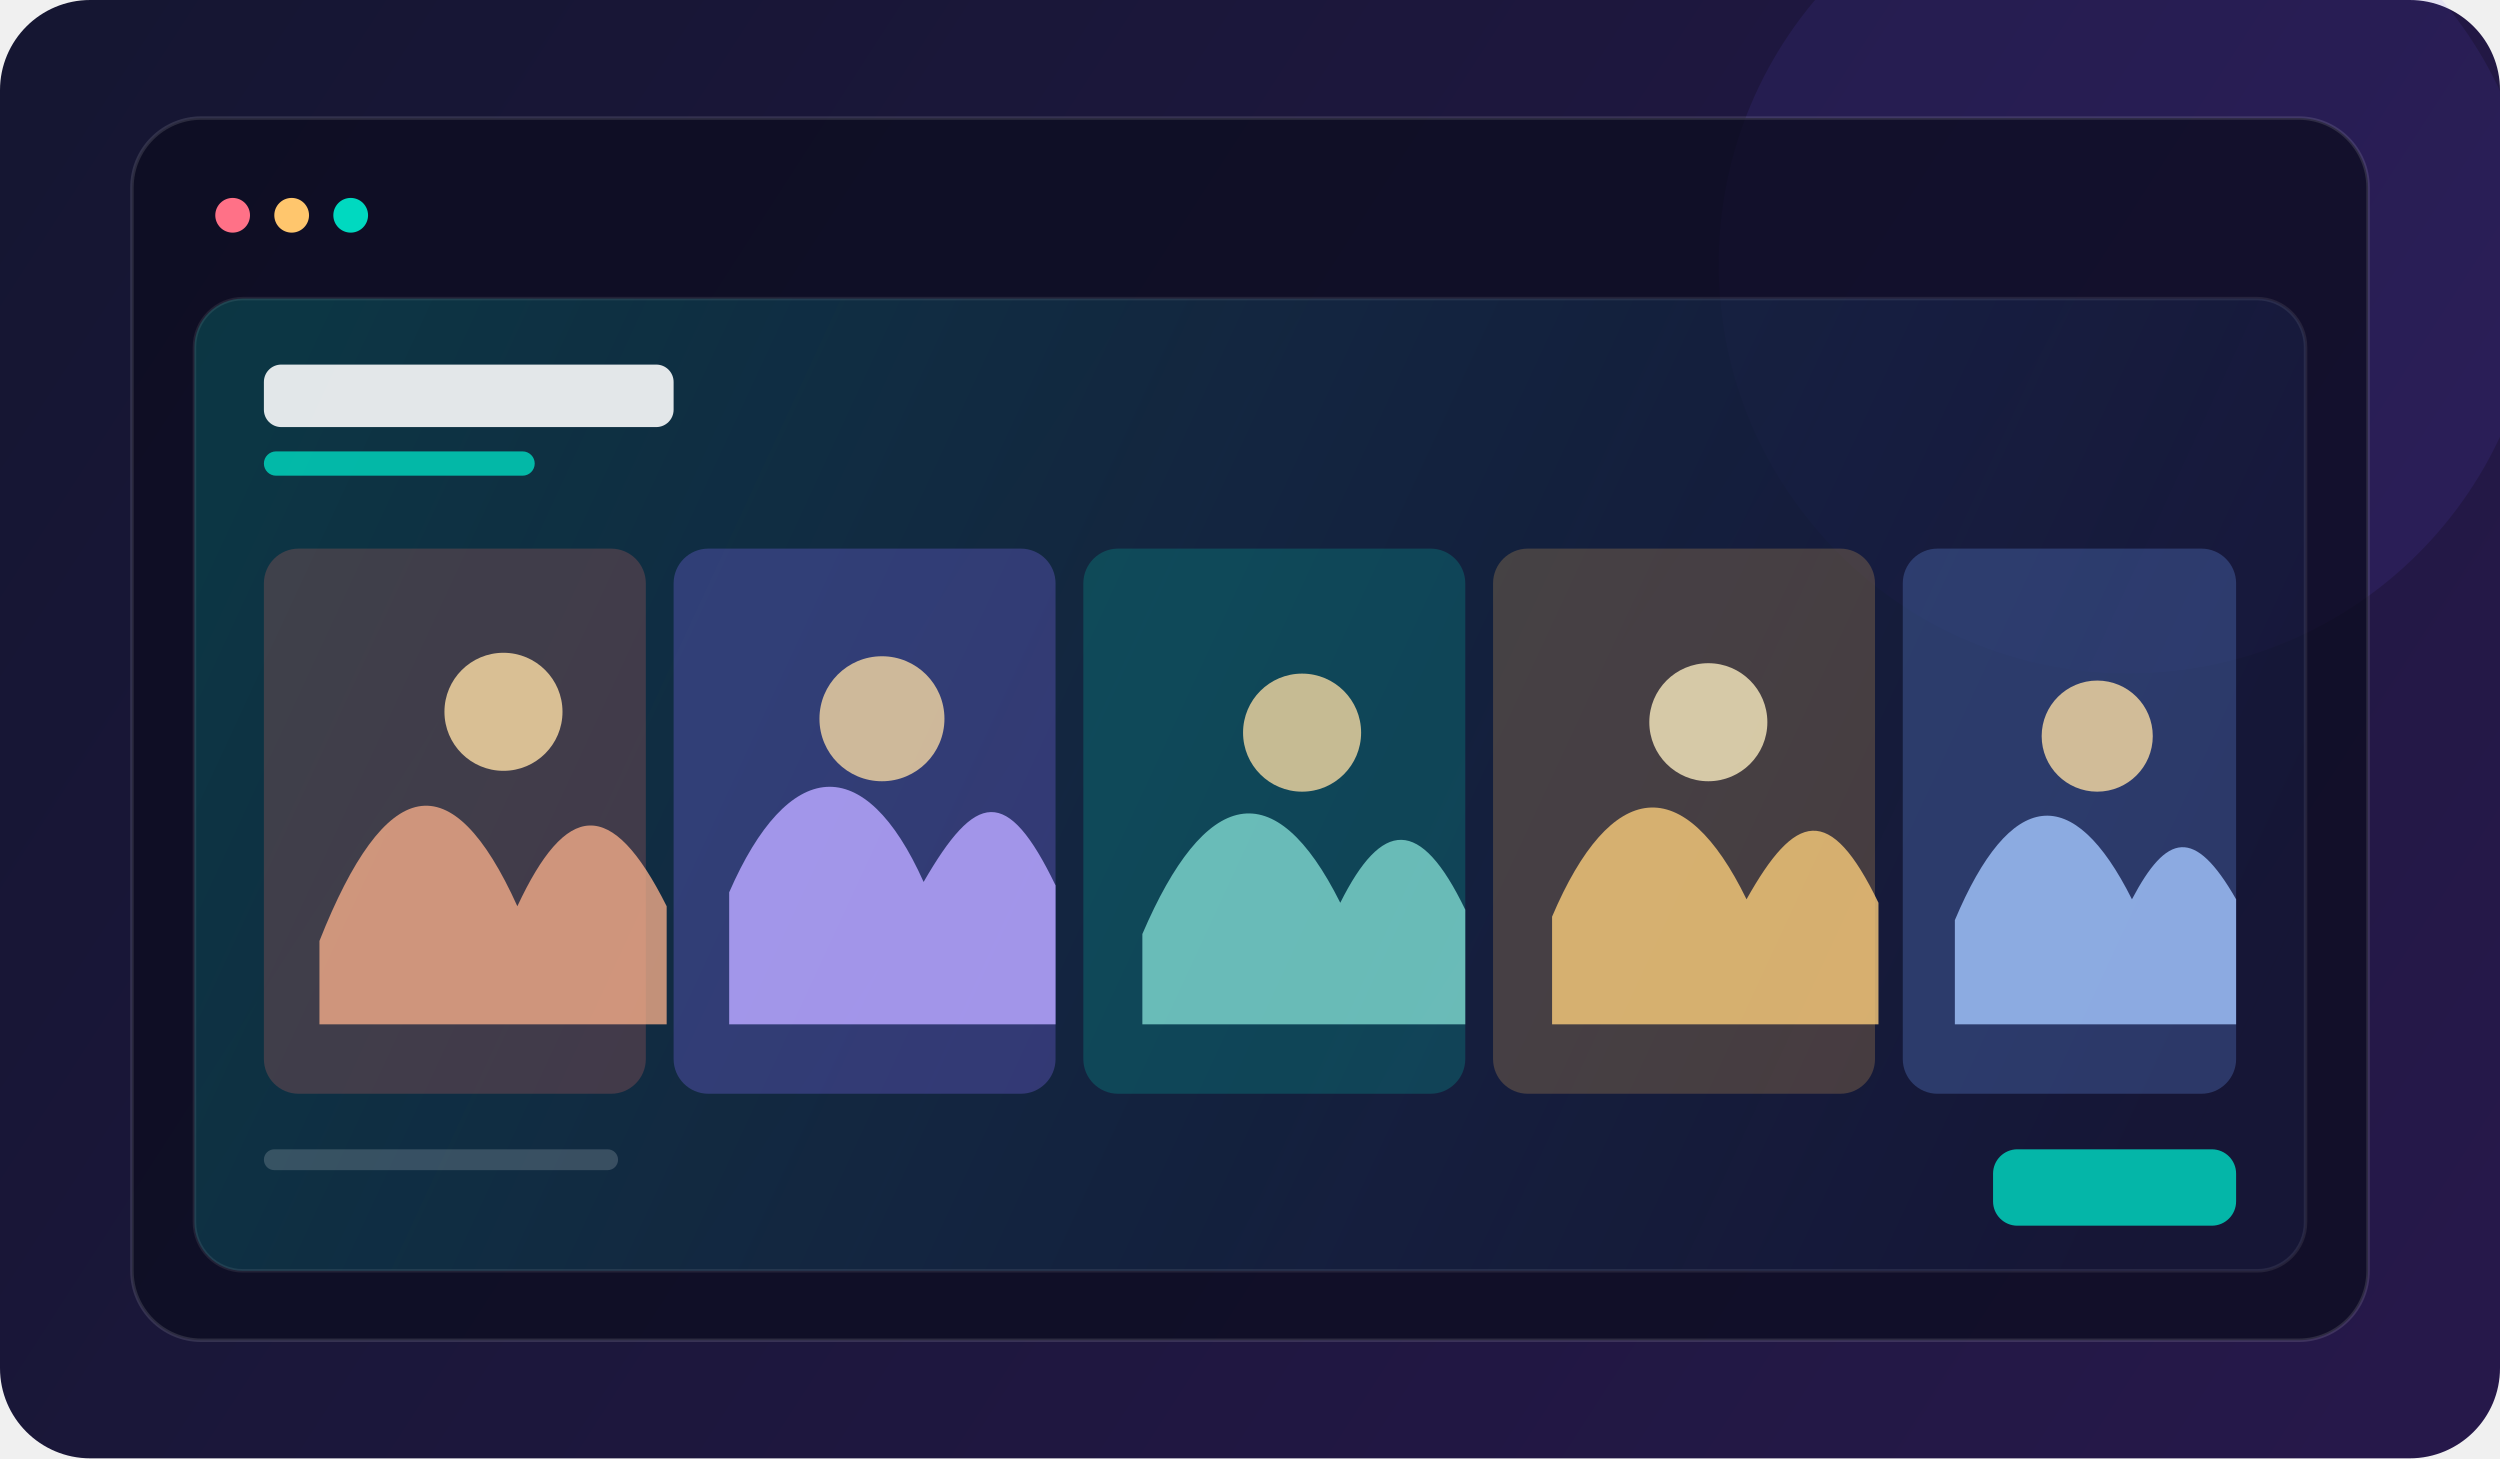
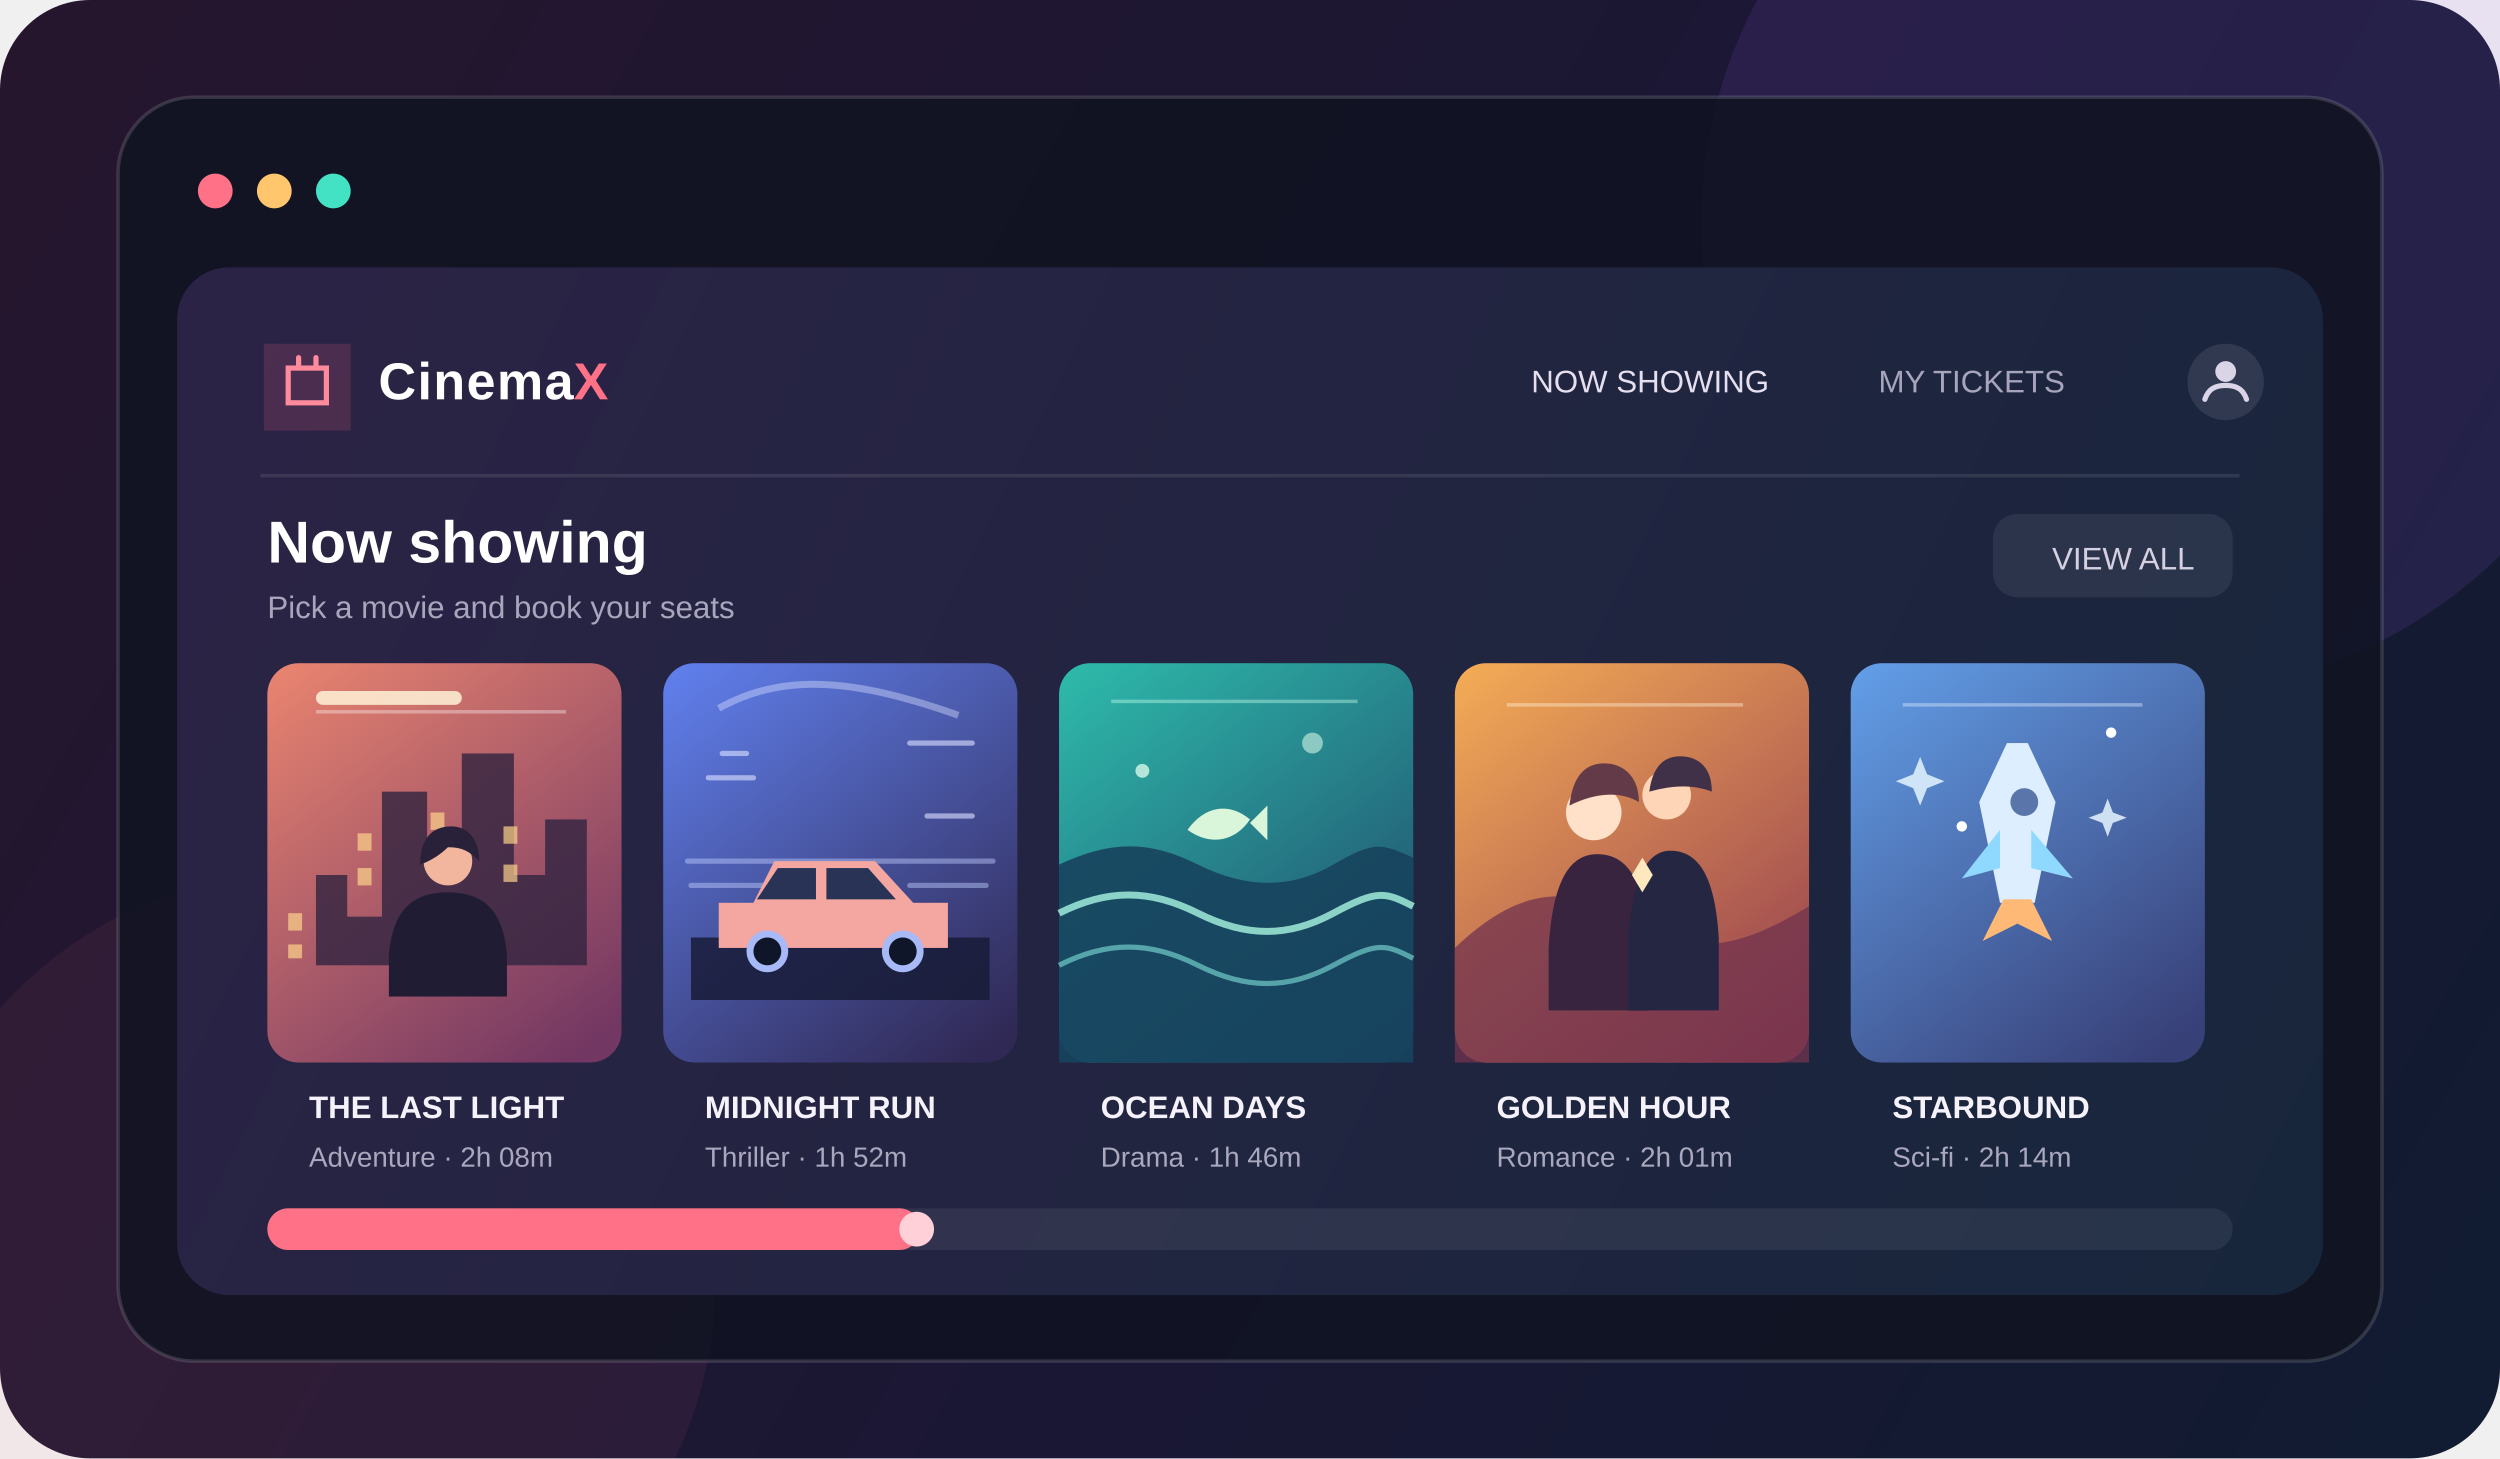
<svg xmlns="http://www.w3.org/2000/svg" width="720" height="420" viewBox="0 0 720 420" fill="none">
  <defs>
-     <linearGradient id="bg" x1="30" y1="0" x2="680" y2="420" gradientUnits="userSpaceOnUse">
-       <stop stop-color="#151632" />
-       <stop offset="1" stop-color="#26184A" />
+     <linearGradient id="background" x1="22" y1="18" x2="697" y2="415" gradientUnits="userSpaceOnUse">
+       <stop stop-color="#25162E" />
+       <stop offset=".55" stop-color="#1A1734" />
+       <stop offset="1" stop-color="#111B31" />
    </linearGradient>
-     <linearGradient id="screen" x1="82" y1="91" x2="628" y2="344" gradientUnits="userSpaceOnUse">
-       <stop stop-color="#00D9C0" stop-opacity=".2" />
-       <stop offset="1" stop-color="#4F7FFF" stop-opacity=".06" />
+     <linearGradient id="screen" x1="69" y1="84" x2="653" y2="372" gradientUnits="userSpaceOnUse">
+       <stop stop-color="#2B2345" />
+       <stop offset="1" stop-color="#18263C" />
+     </linearGradient>
+     <linearGradient id="posterOne" x1="93" y1="160" x2="189" y2="286" gradientUnits="userSpaceOnUse">
+       <stop stop-color="#F78D71" />
+       <stop offset="1" stop-color="#733763" />
+     </linearGradient>
+     <linearGradient id="posterTwo" x1="207" y1="160" x2="305" y2="286" gradientUnits="userSpaceOnUse">
+       <stop stop-color="#668AFF" />
+       <stop offset="1" stop-color="#302955" />
+     </linearGradient>
+     <linearGradient id="posterThree" x1="321" y1="160" x2="419" y2="286" gradientUnits="userSpaceOnUse">
+       <stop stop-color="#2FC7B2" />
+       <stop offset="1" stop-color="#20486A" />
+     </linearGradient>
+     <linearGradient id="posterFour" x1="435" y1="160" x2="533" y2="286" gradientUnits="userSpaceOnUse">
+       <stop stop-color="#FFB856" />
+       <stop offset="1" stop-color="#963F50" />
+     </linearGradient>
+     <linearGradient id="posterFive" x1="549" y1="160" x2="645" y2="286" gradientUnits="userSpaceOnUse">
+       <stop stop-color="#67A9F4" />
+       <stop offset="1" stop-color="#384078" />
    </linearGradient>
  </defs>
-   <rect width="720" height="420" rx="26" fill="url(#bg)" />
-   <circle cx="613" cy="76" r="118" fill="#795BFF" fill-opacity=".09" />
-   <rect x="38" y="34" width="644" height="352" rx="20" fill="#0C0D20" fill-opacity=".76" stroke="#FFFFFF" stroke-opacity=".12" />
-   <circle cx="67" cy="62" r="5" fill="#FF7187" />
-   <circle cx="84" cy="62" r="5" fill="#FFC66D" />
-   <circle cx="101" cy="62" r="5" fill="#00D9C0" />
-   <rect x="56" y="86" width="608" height="280" rx="14" fill="url(#screen)" stroke="#FFFFFF" stroke-opacity=".08" />
-   <rect x="76" y="105" width="118" height="18" rx="5" fill="#FFFFFF" fill-opacity=".88" />
-   <rect x="76" y="130" width="78" height="7" rx="3.5" fill="#00D9C0" fill-opacity=".8" />
-   <rect x="76" y="158" width="110" height="157" rx="10" fill="#F36D64" fill-opacity=".22" />
-   <rect x="194" y="158" width="110" height="157" rx="10" fill="#8670FF" fill-opacity=".28" />
-   <rect x="312" y="158" width="110" height="157" rx="10" fill="#00D9C0" fill-opacity=".2" />
-   <rect x="430" y="158" width="110" height="157" rx="10" fill="#F6B95F" fill-opacity=".22" />
-   <rect x="548" y="158" width="96" height="157" rx="10" fill="#72A3FF" fill-opacity=".25" />
-   <path d="M92 271c19-48 38-52 57-10 14-30 27-32 43 0v34H92v-24Z" fill="#FFB28C" fill-opacity=".75" />
-   <circle cx="145" cy="205" r="17" fill="#FFE0A6" fill-opacity=".8" />
-   <path d="M210 257c17-39 39-41 56-3 15-26 24-28 38 1v40H210v-38Z" fill="#B7A7FF" fill-opacity=".84" />
-   <circle cx="254" cy="207" r="18" fill="#FFE0A6" fill-opacity=".76" />
-   <path d="M329 269c18-42 38-47 57-9 12-24 23-25 36 2v33H329v-26Z" fill="#8DE9DD" fill-opacity=".72" />
-   <circle cx="375" cy="211" r="17" fill="#FFE0A6" fill-opacity=".76" />
-   <path d="M447 264c17-40 38-42 56-5 14-25 24-28 38 1v35H447v-31Z" fill="#FFD07D" fill-opacity=".78" />
-   <circle cx="492" cy="208" r="17" fill="#FFF0C3" fill-opacity=".78" />
-   <path d="M563 265c16-38 34-40 51-6 10-19 18-21 30 0v36h-81v-30Z" fill="#A4C7FF" fill-opacity=".8" />
-   <circle cx="604" cy="212" r="16" fill="#FFE0A6" fill-opacity=".78" />
-   <rect x="76" y="331" width="102" height="6" rx="3" fill="#FFFFFF" fill-opacity=".17" />
-   <rect x="574" y="331" width="70" height="22" rx="7" fill="#00D9C0" fill-opacity=".82" />
+   <rect width="720" height="420" rx="26" fill="url(#background)" />
+   <circle cx="625" cy="64" r="135" fill="#A76BFF" fill-opacity=".11" />
+   <circle cx="88" cy="369" r="118" fill="#FF6B83" fill-opacity=".07" />
+   <rect x="34" y="28" width="652" height="364" rx="22" fill="#101321" fill-opacity=".85" stroke="#FFFFFF" stroke-opacity=".14" />
+   <circle cx="62" cy="55" r="5" fill="#FF7187" />
+   <circle cx="79" cy="55" r="5" fill="#FFC66D" />
+   <circle cx="96" cy="55" r="5" fill="#43E2C5" />
+   <rect x="51" y="77" width="618" height="296" rx="15" fill="url(#screen)" />
+   <path d="M76 99h25v25H76z" rx="7" fill="#FF6886" fill-opacity=".16" />
+   <path d="M83 106h11v10H83zM86 103v3m5-3v3" stroke="#FF8A9B" stroke-width="1.5" stroke-linecap="round" />
+   <text x="109" y="115" fill="#FFFFFF" font-family="Arial, sans-serif" font-size="15" font-weight="700" letter-spacing=".4">Cinema<tspan fill="#FF7187">X</tspan>
+   </text>
+   <text x="441" y="113" fill="#E5DFEF" font-family="Arial, sans-serif" font-size="9">NOW SHOWING</text>
+   <text x="541" y="113" fill="#A7A5BC" font-family="Arial, sans-serif" font-size="9">MY TICKETS</text>
+   <circle cx="641" cy="110" r="11" fill="#FFFFFF" fill-opacity=".09" />
+   <circle cx="641" cy="107" r="3" fill="#D9D4E6" />
+   <path d="M635 115c1-3 3-4 6-4s5 1 6 4" stroke="#D9D4E6" stroke-width="1.5" stroke-linecap="round" />
+   <path d="M75 137h570" stroke="#FFFFFF" stroke-opacity=".09" />
+   <text x="77" y="162" fill="#FFFFFF" font-family="Arial, sans-serif" font-size="17" font-weight="700">Now showing</text>
+   <text x="77" y="178" fill="#A8A6BC" font-family="Arial, sans-serif" font-size="9">Pick a movie and book your seats</text>
+   <rect x="574" y="148" width="69" height="24" rx="7" fill="#FFFFFF" fill-opacity=".07" />
+   <text x="591" y="164" fill="#D6D1E2" font-family="Arial, sans-serif" font-size="9">VIEW ALL</text>
+   <rect x="77" y="191" width="102" height="115" rx="9" fill="url(#posterOne)" />
+   <path d="M77 278h14v-26h9v12h10v-36h13v17h10v-28h15v35h9v-16h12v42H77Z" fill="#342541" fill-opacity=".82" />
+   <path d="M83 263h4v5h-4zm0 9h4v4h-4zm20-32h4v5h-4zm0 10h4v5h-4zm21-16h4v5h-4zm0 11h4v5h-4zm21-7h4v5h-4zm0 11h4v5h-4z" fill="#FFD68C" fill-opacity=".68" />
+   <path d="M112 275c1-12 6-18 17-18s16 6 17 18v12h-34v-12Z" fill="#201C34" />
+   <circle cx="129" cy="248" r="7" fill="#F2B69E" />
+   <path d="M121 249c0-7 3-11 9-11 5 0 8 4 8 10-3-3-5-4-9-4-2 2-5 4-8 5Z" fill="#292039" />
+   <path d="M91 205h72" stroke="#FFFFFF" stroke-opacity=".35" />
+   <rect x="91" y="199" width="42" height="4" rx="2" fill="#FFF2D7" fill-opacity=".85" />
+   <text x="89" y="322" fill="#F5F2FB" font-family="Arial, sans-serif" font-size="9" font-weight="700">THE LAST LIGHT</text>
+   <text x="89" y="336" fill="#AAA8BE" font-family="Arial, sans-serif" font-size="8">Adventure · 2h 08m</text>
+   <rect x="191" y="191" width="102" height="115" rx="9" fill="url(#posterTwo)" />
+   <path d="M198 248h88M199 255h29m34 0h22" stroke="#C1D0FF" stroke-opacity=".45" stroke-width="1.5" stroke-linecap="round" />
+   <path d="M199 270h86v18h-86z" fill="#171A35" fill-opacity=".82" />
+   <path d="M207 260h10l6-12h29l11 12h10v13h-66v-13Z" fill="#F4A6A1" />
+   <path d="M224 250h11v9h-17l6-9Zm14 0h12l8 9h-20v-9Z" fill="#283356" />
+   <circle cx="221" cy="274" r="5" fill="#101629" stroke="#A8B9F7" stroke-width="2" />
+   <circle cx="260" cy="274" r="5" fill="#101629" stroke="#A8B9F7" stroke-width="2" />
+   <path d="M204 224h13m45-10h18m-72 3h7m52 18h13" stroke="#DADFFF" stroke-opacity=".62" stroke-width="1.5" stroke-linecap="round" />
+   <path d="M207 204c18-10 38-9 69 2" stroke="#DADFFF" stroke-opacity=".42" stroke-width="2" />
+   <text x="203" y="322" fill="#F5F2FB" font-family="Arial, sans-serif" font-size="9" font-weight="700">MIDNIGHT RUN</text>
+   <text x="203" y="336" fill="#AAA8BE" font-family="Arial, sans-serif" font-size="8">Thriller · 1h 52m</text>
+   <rect x="305" y="191" width="102" height="115" rx="9" fill="url(#posterThree)" />
+   <path d="M305 249c15-7 26-7 40 0s27 7 39 0 14-6 23-2v59h-102v-57Z" fill="#17435E" fill-opacity=".9" />
+   <path d="M305 263c14-7 26-7 40 0s26 7 39 0 15-6 23-2" stroke="#A5F1DE" stroke-opacity=".82" stroke-width="2" />
+   <path d="M305 278c14-7 26-7 40 0s26 7 39 0 15-6 23-2" stroke="#78D7D1" stroke-opacity=".65" stroke-width="1.5" />
+   <path d="M342 239c5-7 12-8 18-3-4 6-11 8-18 3Z" fill="#D9F6DB" />
+   <path d="M360 237l5-5v10l-5-5Z" fill="#D9F6DB" />
+   <circle cx="329" cy="222" r="2" fill="#D6F8E8" fill-opacity=".8" />
+   <circle cx="378" cy="214" r="3" fill="#D6F8E8" fill-opacity=".58" />
+   <path d="M320 202h71" stroke="#C9FFF0" stroke-opacity=".4" />
+   <text x="317" y="322" fill="#F5F2FB" font-family="Arial, sans-serif" font-size="9" font-weight="700">OCEAN DAYS</text>
+   <text x="317" y="336" fill="#AAA8BE" font-family="Arial, sans-serif" font-size="8">Drama · 1h 46m</text>
+   <rect x="419" y="191" width="102" height="115" rx="9" fill="url(#posterFour)" />
+   <path d="M419 273c18-17 32-19 51-8 18 11 31 8 51-4v45h-102v-33Z" fill="#71334E" fill-opacity=".75" />
+   <circle cx="459" cy="234" r="8" fill="#FFE0C8" />
+   <circle cx="480" cy="229" r="7" fill="#FFD5B7" />
+   <path d="M446 273c1-17 5-27 14-27 10 0 14 10 15 27v18h-29v-18Z" fill="#38243F" />
+   <path d="M469 270c1-16 5-25 12-25 9 0 13 9 14 25v21h-26v-21Z" fill="#252641" />
+   <path d="M452 232c1-9 5-13 12-12 5 1 8 5 8 11-5-3-12-3-20 1Z" fill="#633A47" />
+   <path d="M475 228c1-8 5-11 11-10 5 1 7 5 7 10-5-2-11-2-18 0Z" fill="#403048" />
+   <path d="m470 252 3-5 3 5-3 5-3-5Z" fill="#FFE8BE" />
+   <path d="M434 203h68" stroke="#FFF1DA" stroke-opacity=".42" />
+   <text x="431" y="322" fill="#F5F2FB" font-family="Arial, sans-serif" font-size="9" font-weight="700">GOLDEN HOUR</text>
+   <text x="431" y="336" fill="#AAA8BE" font-family="Arial, sans-serif" font-size="8">Romance · 2h 01m</text>
+   <rect x="533" y="191" width="102" height="115" rx="9" fill="url(#posterFive)" />
+   <path d="m584 214 8 17-6 29h-10l-6-29 8-17h6Z" fill="#DCEEFF" />
+   <path d="m576 239-11 14 11-3m9-11 12 14-12-3" fill="#8FD8FF" />
+   <path d="m577 259-6 12 10-5 10 5-6-12" fill="#FFB976" />
+   <circle cx="583" cy="231" r="4" fill="#5A75A9" />
+   <path d="m553 218 2 5 5 2-5 2-2 5-2-5-5-2 5-2 2-5Zm54 12 1.5 4 4 1.5-4 1.5-1.5 4-1.5-4-4-1.5 4-1.5 1.5-4Z" fill="#E5F4FF" fill-opacity=".85" />
+   <circle cx="565" cy="238" r="1.5" fill="#FFFFFF" />
+   <circle cx="608" cy="211" r="1.5" fill="#FFFFFF" />
+   <path d="M548 203h69" stroke="#E1ECFF" stroke-opacity=".42" />
+   <text x="545" y="322" fill="#F5F2FB" font-family="Arial, sans-serif" font-size="9" font-weight="700">STARBOUND</text>
+   <text x="545" y="336" fill="#AAA8BE" font-family="Arial, sans-serif" font-size="8">Sci-fi · 2h 14m</text>
+   <rect x="77" y="348" width="566" height="12" rx="6" fill="#FFFFFF" fill-opacity=".07" />
+   <rect x="77" y="348" width="188" height="12" rx="6" fill="#FF7187" />
+   <circle cx="264" cy="354" r="5" fill="#FFD0D8" />
</svg>
